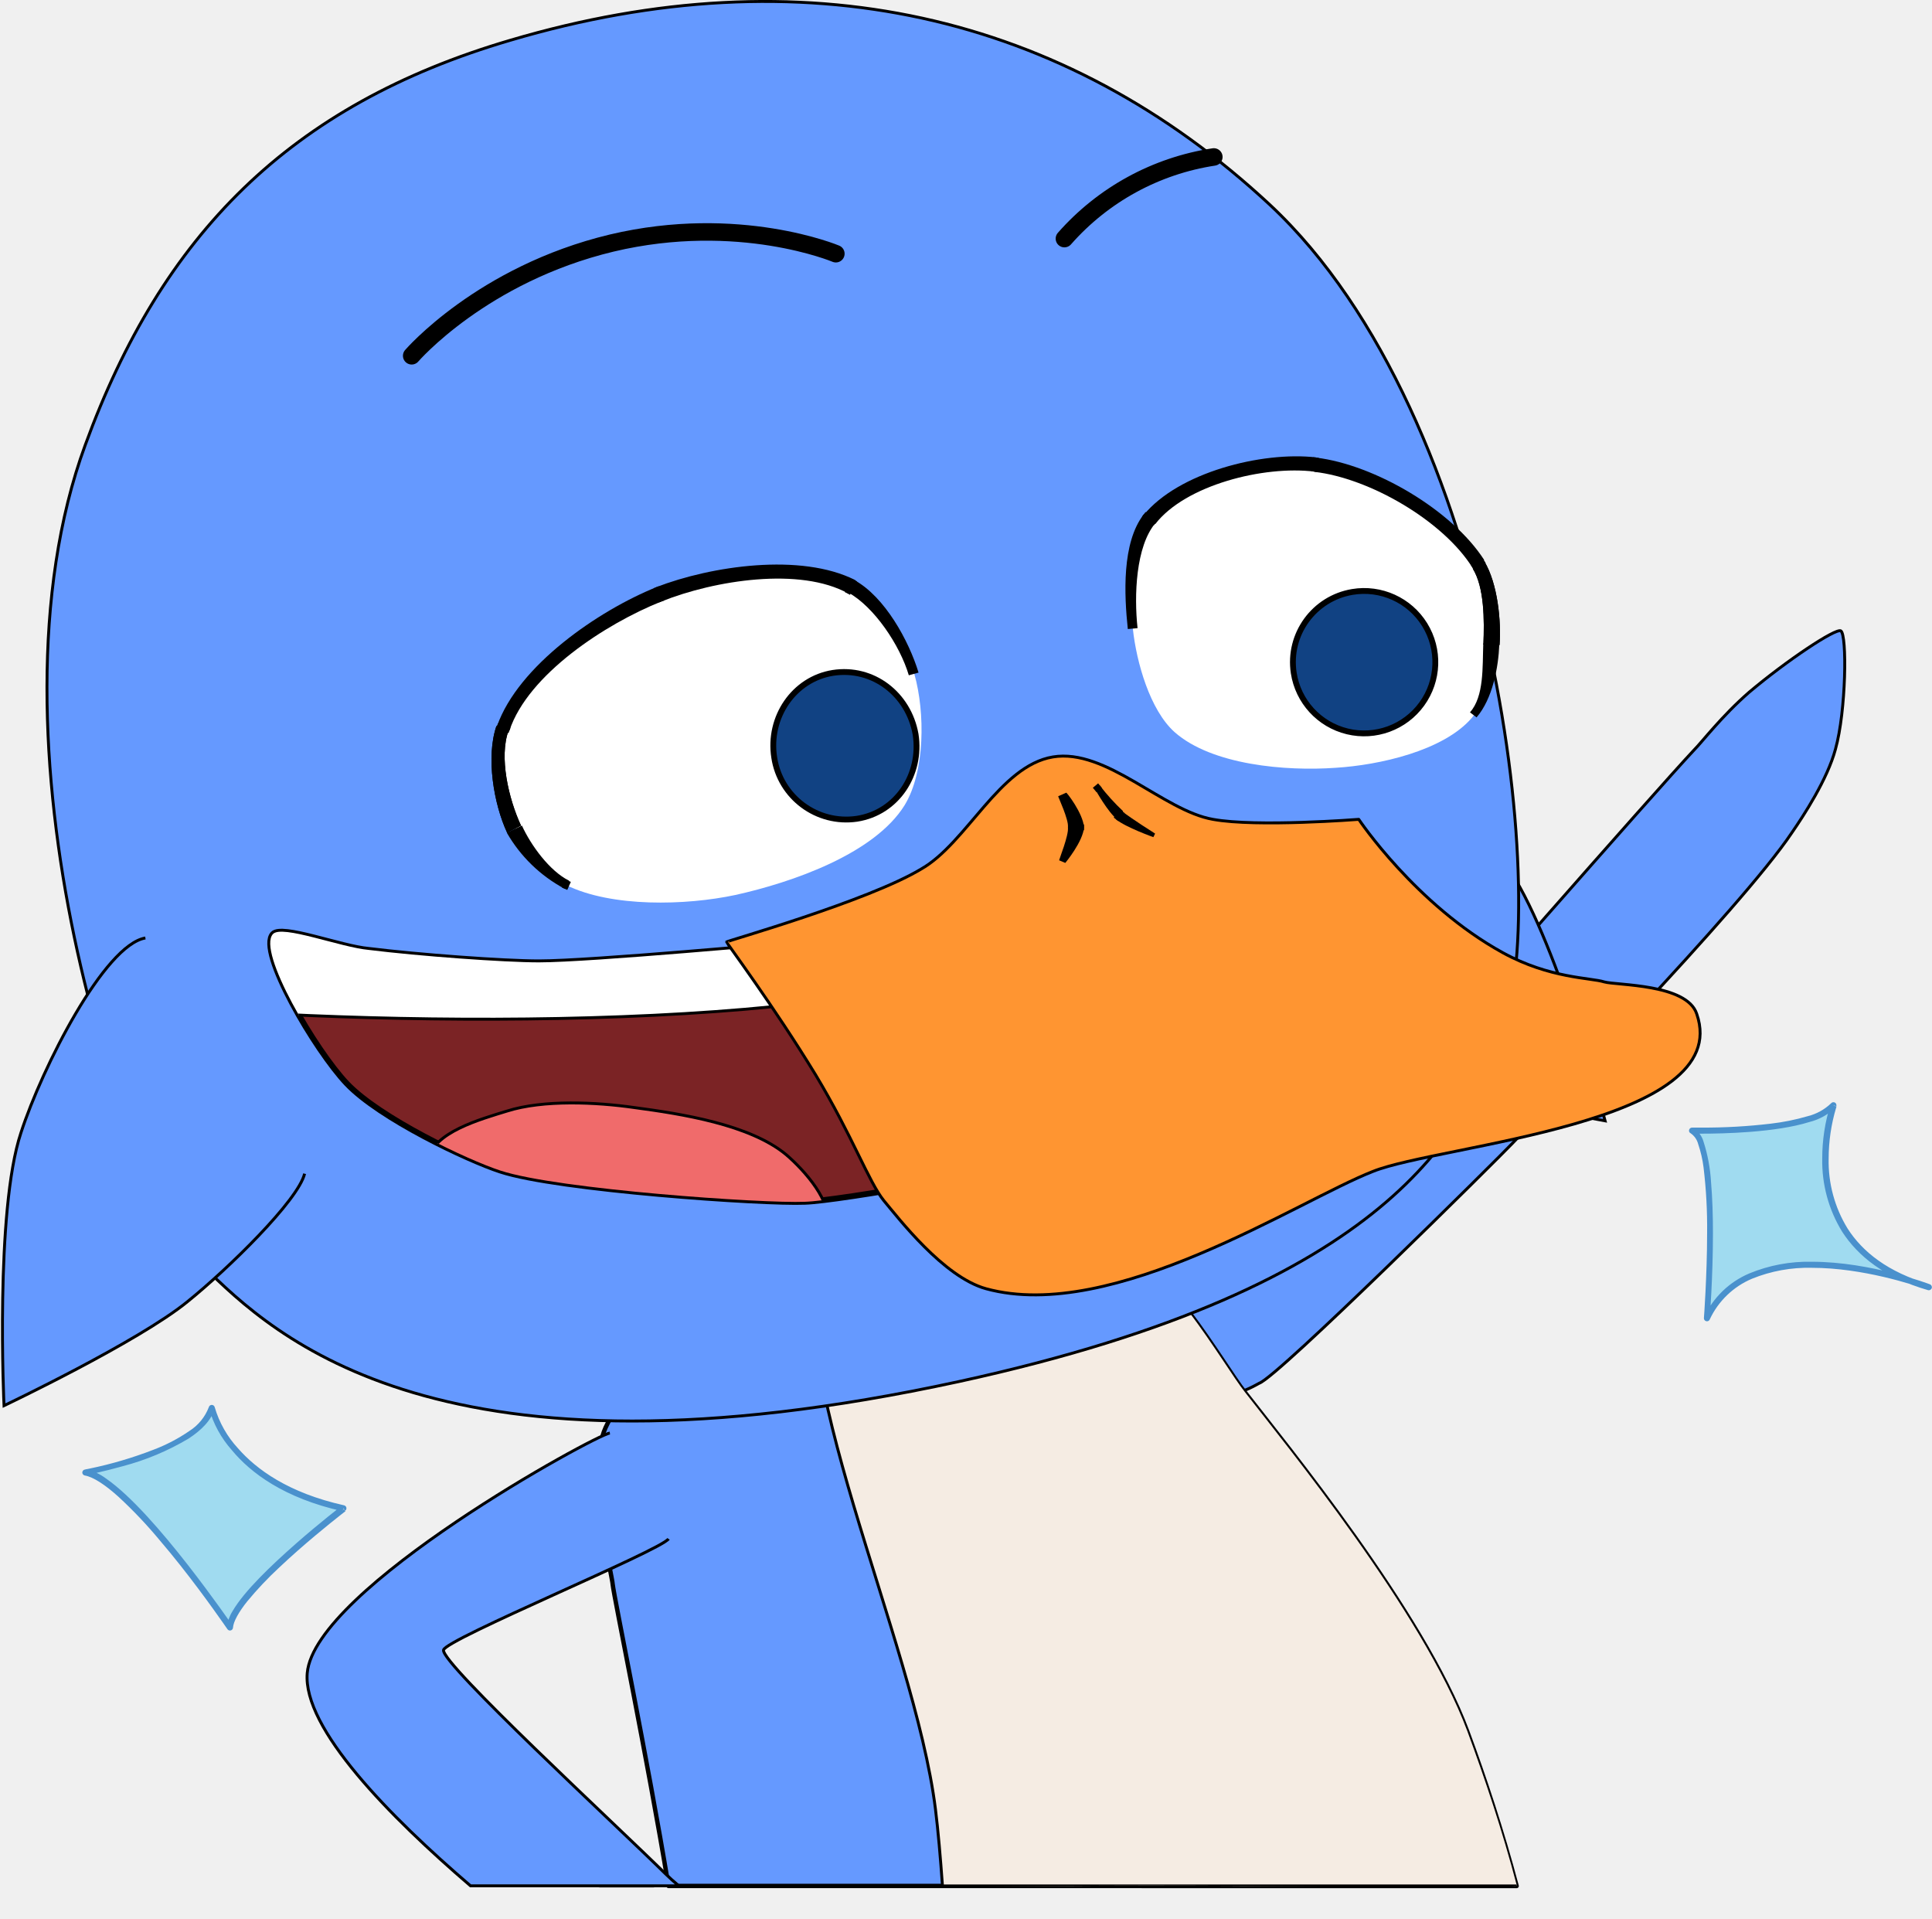
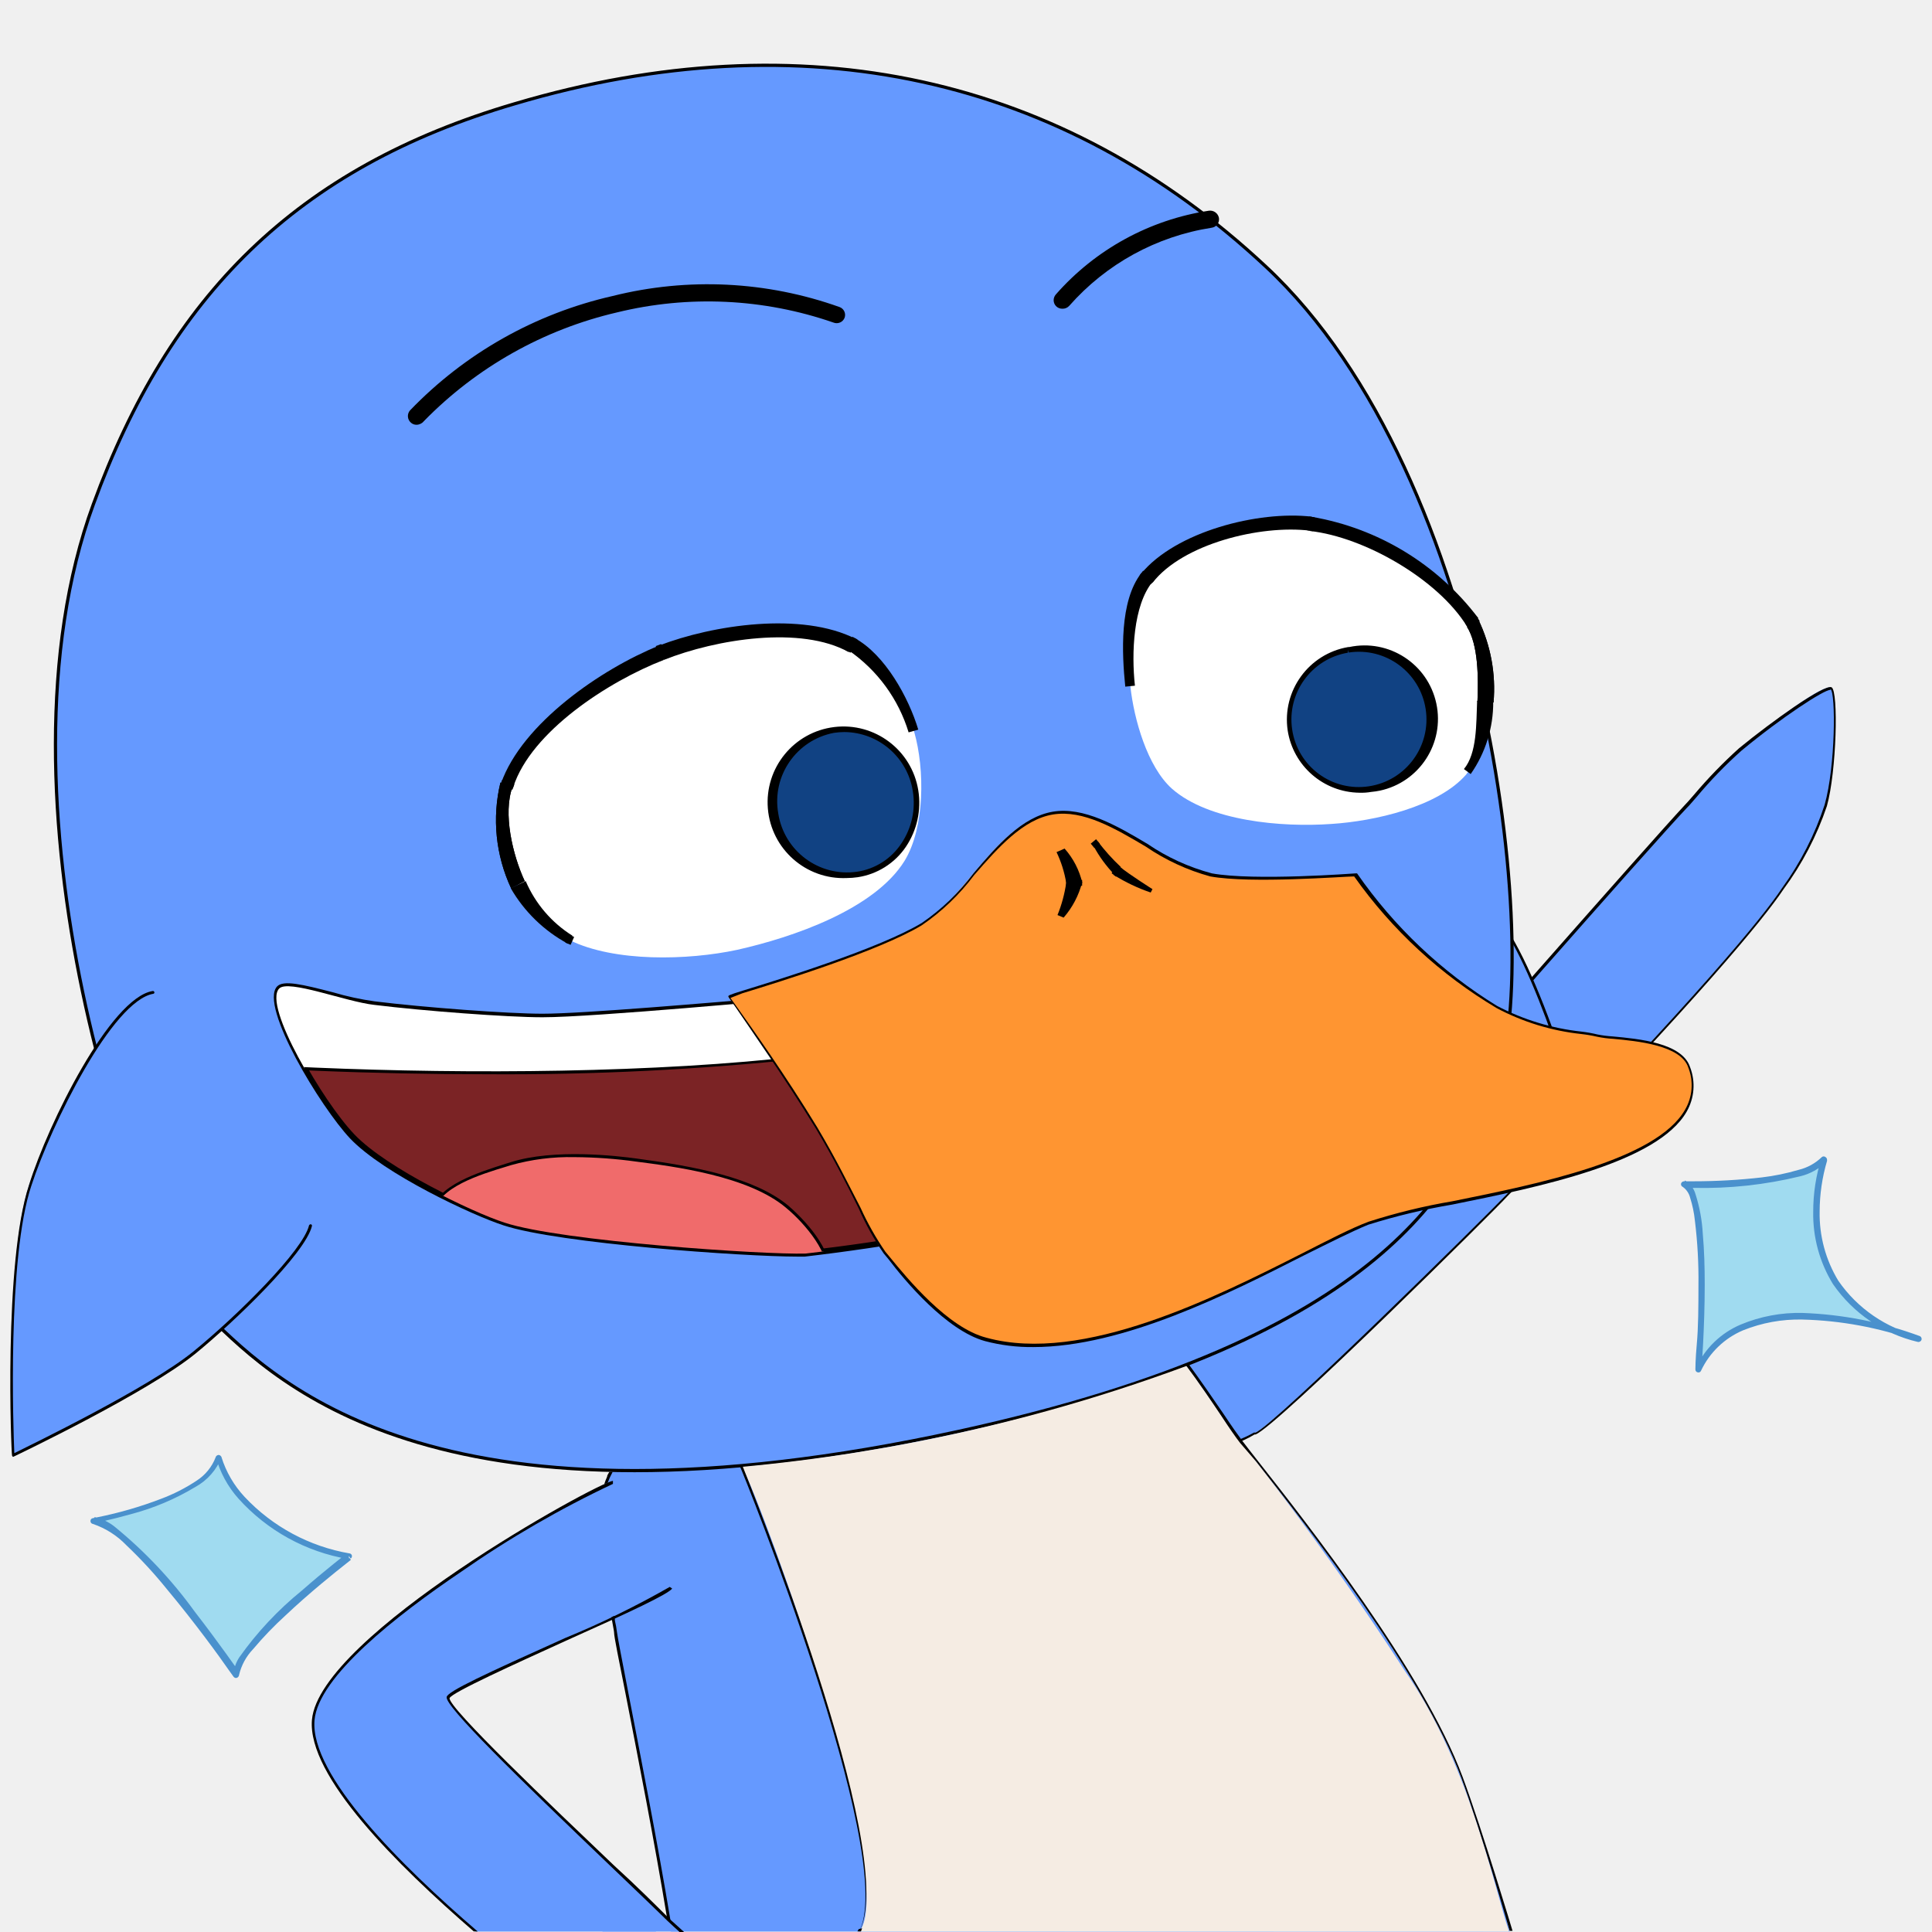
- <svg xmlns="http://www.w3.org/2000/svg" viewBox="0 0 331.27 328.95">
+ <svg xmlns="http://www.w3.org/2000/svg" viewBox="0 0 120 120.03">
  <defs>
-     <style>.cls-1,.cls-13,.cls-16{fill:none;}.cls-2,.cls-3,.cls-4{fill:#6599ff;}.cls-10,.cls-11,.cls-13,.cls-14,.cls-15,.cls-16,.cls-2,.cls-3,.cls-4,.cls-6,.cls-7,.cls-9{stroke:#000;}.cls-2{stroke-miterlimit:10;}.cls-10,.cls-15,.cls-2,.cls-3,.cls-6,.cls-9{stroke-width:0.5px;}.cls-10,.cls-11,.cls-14,.cls-15,.cls-16,.cls-3,.cls-4,.cls-6,.cls-7,.cls-9{stroke-linecap:round;}.cls-10,.cls-11,.cls-13,.cls-14,.cls-15,.cls-16,.cls-3,.cls-4,.cls-6,.cls-7,.cls-9{stroke-linejoin:round;}.cls-4{stroke-width:0.75px;}.cls-5{clip-path:url(#clip-path);}.cls-6{fill:#f5ece3;}.cls-7{fill:#7b2325;}.cls-8{clip-path:url(#clip-path-2);}.cls-9{fill:#f06b6b;}.cls-10,.cls-11,.cls-12{fill:#fff;}.cls-14{fill:#114283;}.cls-15{fill:#ff9531;}.cls-16{stroke-width:3px;}.cls-17{fill:#a0dbf0;}.cls-18{fill:#4a91cd;}</style>
-     <clipPath id="clip-path" transform="translate(0.12)">
-       <path class="cls-1" d="M189.1,211.69c10.22,3.66,20.59,22.42,24.25,27,6.86,8.85,30.49,37.67,38.12,58.1,3,8.11,6,17,8.48,26.44-.24,1-36.91-.22-78.79.13s-66.87,0-66.87,0c-3.66-22.17-9.13-49.48-9.36-51.69,0-1.07-4.58-19.52-1.22-26.84,4.57-10.21,19.82-17.84,30-22.41C149.15,215.35,173.24,206.05,189.1,211.69Z" />
-     </clipPath>
-     <clipPath id="clip-path-2" transform="translate(0.12)">
-       <path class="cls-1" d="M46.68,160.15c-2.75,3,7.32,20,12.66,25.62,5.64,5.95,20.73,13.11,26.38,14.94,9.75,3.21,45.13,5.65,52.15,5.34,5.79-.15,36.59-5.64,42.84-7.62,5.34-1.68,28.52-9.15,34.47-16,5.48-6.26,14.18-30.5,9.75-33.55-1.52-1.07-8.69,2.59-11.43,3.35-7.32,1.83-28.06,6.56-31.11,7-4.57.76-45.74,2.59-46.35,2.59S101.27,165,92.27,165c-6,0-20.58-1.07-29.12-2.13C58.27,162.44,48.2,158.48,46.68,160.15Z" />
+     <style>.ac422526-b79f-46ef-a6a2-52d2b1c4594b{fill:none;}.ad06887e-74d5-4f45-bdbf-6acb080d4bfb,.b208a9a1-ec78-4c5b-9cfe-cc27fd7bc4fd{fill:#6599ff;}.ad06887e-74d5-4f45-bdbf-6acb080d4bfb{stroke:#000;stroke-miterlimit:10;stroke-width:0.2px;}.ad58155d-24f2-4a53-99db-c91ef03392d7{fill:#7b2325;}.ae054f72-e4b9-498a-8c33-a5ef163445e0{clip-path:url(#b204992e-c2a9-4c87-89da-4be83372e894);}.edb4f839-f452-47ab-8572-f45b606eb185{fill:#f06b6b;}.b23fe227-e109-4bbc-bd2a-b974ed3c2ca8{fill:#fff;}.b36b6915-7ba6-435b-975c-10fbd148b32c{fill:#114283;}.b90398c5-f578-44d4-a0b6-3a58a4561a43{fill:#ff9531;}.b28a42c4-c9f3-4982-806c-78d77dc790c5{fill:#a0dbf0;}.b0669308-3c62-43f0-85a8-df0f62e56f1a{fill:#4a91cd;}.ba07ff1c-91e0-4d30-ab15-ebc2f3783a76{fill:#f5ece3;}</style>
+     <clipPath id="b204992e-c2a9-4c87-89da-4be83372e894">
+       <path class="ac422526-b79f-46ef-a6a2-52d2b1c4594b" d="M17.34,61.42c-1,1.07,2.63,7.17,4.55,9.19s7.43,4.7,9.46,5.35c3.5,1.16,16.19,2,18.7,1.92a129.12,129.12,0,0,0,15.37-2.73c1.92-.61,10.23-3.29,12.37-5.74,2-2.25,5.08-10.94,3.49-12-.54-.38-3.11.93-4.1,1.2C74.56,59.27,67.12,61,66,61.13c-1.64.27-16.4.92-16.62.92S36.93,63.2,33.7,63.2c-2.15,0-7.38-.39-10.45-.77C21.5,62.24,17.89,60.82,17.34,61.42Z" />
    </clipPath>
  </defs>
-   <g id="Layer_2" data-name="Layer 2">
-     <g id="Layer_4" data-name="Layer 4">
-       <g id="Pato">
-         <g id="brazo_izq" data-name="brazo izq">
-           <path class="cls-2" d="M215.79,237.16c3.2-1.07,41-38.58,43.45-41.17,2.9-3.05,39.34-40.41,47.88-53.22,2-2.9,6.1-9.15,7.48-14.33,1.83-6.56,2-19.67.91-20.28-.91-.46-9.15,5-15.71,10.52-4.72,4.11-8.08,8.54-9.45,9.91-6.86,7.32-45.74,51.69-46.05,52.15-.46.46-43.61,40.56-44.22,42.69-.15.46-4.27,8.24,1.22,13.42C207.25,242.49,215.18,237.46,215.79,237.16Z" transform="translate(0.12)" />
+   <g id="b6c3ccfc-e602-412e-8691-4bf0f24ef766" data-name="Capa 2">
+     <g id="b9501ac5-bca7-45ab-b185-38ce5c414c93" data-name="Capa 1">
+       <rect class="ac422526-b79f-46ef-a6a2-52d2b1c4594b" width="120" height="120" />
+       <g id="ba5d9f94-5e30-4bf8-9045-d9db81af9c3a" data-name="bb728e09-c765-47dc-a651-087f8f7700a9">
+         <path class="b208a9a1-ec78-4c5b-9cfe-cc27fd7bc4fd" d="M78,89c1.15-.38,14.71-13.84,15.59-14.77,1-1.09,14.11-14.49,17.17-19.09A19.55,19.55,0,0,0,113.45,50c.65-2.35.72-7,.32-7.27s-3.28,1.79-5.63,3.77a40.61,40.61,0,0,0-3.39,3.55c-2.46,2.63-16.41,18.55-16.52,18.71S72.59,83.35,72.37,84.11c-.05.17-1.53,3,.44,4.82C74.94,91,77.79,89.15,78,89Z" />
+         <path d="M75.19,90a3.4,3.4,0,0,1-2.44-1c-1.21-1.13-1.38-2.85-.5-4.83V84.1c.14-.46,5.25-5.41,15.2-14.71l.69-.64c.19-.29,14.31-16.35,16.51-18.71.14-.14.34-.37.59-.66a29.6,29.6,0,0,1,2.81-2.9c2-1.64,5.3-4,5.74-3.78s.31,5.24-.29,7.38a18.94,18.94,0,0,1-2.69,5.16c-1.27,1.9-5.17,6.65-16.58,18.48l-.6.62C93.06,75,79.27,88.68,78,89.12h-.06A6.11,6.11,0,0,1,75.19,90Zm38.52-47.14c-.4,0-3,1.69-5.51,3.77a27.11,27.11,0,0,0-2.79,2.88c-.26.29-.45.53-.6.67C102.5,52.62,88.56,68.51,88.3,68.85c0,0-.23.23-.7.66C74.6,81.67,72.53,83.9,72.46,84.14v.1c-.85,1.9-.69,3.55.45,4.62,1.7,1.61,3.87.78,5,.14H78c1.08-.36,14.43-13.56,15.55-14.74l.6-.63c11.4-11.82,15.3-16.55,16.56-18.45A18.81,18.81,0,0,0,113.36,50c.68-2.42.69-6.94.37-7.18Z" />
+       </g>
+       <g id="f4639815-2712-4fc3-8eea-934d7288b445" data-name="ba0d49cc-1cad-4e4a-8ce4-e2ef93ee1cec">
+         <path class="b208a9a1-ec78-4c5b-9cfe-cc27fd7bc4fd" d="M37.43,120c.27-2,.54-3.46.54-3.46s1.1,1.43,2.79,3.46Z" />
+         <path d="M37.54,119.87h3c-1.29-1.55-2.23-2.74-2.55-3.16C37.94,117.16,37.74,118.33,37.54,119.87Z" />
+       </g>
+       <g id="b3017806-d8a8-43e4-8213-0f452b0a88c2" data-name="fd8f395b-4c83-430d-a75b-3ded25e1c190">
+         <g id="ae86704b-1ff4-4d40-a986-e680f2f7bc66" data-name="a684c37b-b6e4-4422-a90a-17c4e9f4f579">
+           <path class="b208a9a1-ec78-4c5b-9cfe-cc27fd7bc4fd" d="M41.68,120c-1.31-7.92-3.36-17.81-3.44-18.6,0-.38-1.64-7-.44-9.63,1.64-3.66,7.11-6.4,10.76-8,5.53-2.51,14.17-5.85,19.86-3.83,3.66,1.32,7.38,8,8.69,9.69,2.47,3.17,10.94,13.51,13.68,20.84a93.19,93.19,0,0,1,3,9.53Z" />
        </g>
-         <g id="cola">
-           <path class="cls-3" d="M102.69,323.35c.73-5.7,1.48-9.64,1.48-9.64s3.07,4,7.79,9.64Z" transform="translate(0.12)" />
+       </g>
+       <g id="bf95f068-2467-439c-8216-7d6ee7fcaa53" data-name="a0394163-d2d8-4510-bc93-f2da43971188">
+         <path class="b208a9a1-ec78-4c5b-9cfe-cc27fd7bc4fd" d="M76.42,55.89c-.88,3.23.49,10.12,1.37,11.16.71.88,6.12,2.41,8.8,3.17a114.07,114.07,0,0,0,12.34,2s-2.77-10.92-5.72-15c-2.51-3.44-8.81-9.4-10.94-9.07C80.85,48.34,77.24,53.05,76.42,55.89Z" />
+         <path d="M99.05,72.33h-.13a114.65,114.65,0,0,1-12.35-2h-.09c-2.81-.8-8-2.28-8.76-3.17-.93-1.1-2.26-8-1.39-11.24h0c.82-2.85,4.42-7.6,5.93-7.83h.19c2.39,0,8.53,6,10.83,9.13,2.93,4,5.72,14.88,5.72,15ZM76.5,55.92C75.66,59,77,66,77.85,67c.7.85,6.09,2.38,8.68,3.12h.09a111.38,111.38,0,0,0,12.19,2c-.32-1.23-2.93-11.06-5.67-14.86-2.58-3.54-8.49-9.06-10.68-9.06h-.18C81,48.42,77.35,53,76.5,55.92Z" />
+       </g>
+       <path class="ad06887e-74d5-4f45-bdbf-6acb080d4bfb" d="M5.8,31.33C-.87,49.49,8.27,77.06,13,81.81c4.44,4.38,14.61,14.07,46.55,7.12,26.8-5.85,31-15.53,33.31-21.28,3.12-7.65-.17-38-14.22-51.09C66,4.75,49.89,1.14,32,6.44,18.38,10.43,10.51,18.42,5.8,31.33Z" />
+       <path class="b208a9a1-ec78-4c5b-9cfe-cc27fd7bc4fd" d="M19.29,76.15c-.4,1.64-4.7,5.86-7.21,7.88C9.06,86.49.8,90.42.8,90.42s-.56-12,1-16.78c1.32-4,5.14-11.56,7.66-12" />
+       <path d="M.8,90.51h0l-.05-.07c-.05-.07-.54-12,1.05-16.81C3,69.75,6.87,62,9.48,61.57a.09.09,0,0,1,.11.07h0a.08.08,0,0,1-.06.1h0c-2.54.43-6.34,8.1-7.58,11.92C.44,78.13.83,88.94.89,90.28c1-.5,8.36-4.06,11.13-6.32s6.81-6.28,7.18-7.83a.12.12,0,0,1,.11-.07.09.09,0,0,1,.07.11h0c-.42,1.73-4.87,6-7.24,7.93C9.14,86.54.93,90.46.84,90.5Z" />
+       <g id="e3f91053-b4a5-4285-955a-8aedf80b44c8" data-name="b40cbba7-546b-4319-8c46-30a612c65503">
+         <g id="ee7c772c-8151-417e-b956-d06a465cf65c" data-name="bbdc0ad4-fbbc-4617-b928-ceab836dd800">
+           <path class="ad58155d-24f2-4a53-99db-c91ef03392d7" d="M17.34,61.42c-1,1.07,2.63,7.17,4.55,9.19s7.43,4.7,9.46,5.35c3.5,1.16,16.19,2,18.7,1.92a129.12,129.12,0,0,0,15.37-2.73c1.92-.61,10.23-3.29,12.37-5.74,2-2.25,5.08-10.94,3.49-12-.54-.38-3.11.93-4.1,1.2C74.56,59.27,67.12,61,66,61.13c-1.64.27-16.4.92-16.62.92S36.93,63.2,33.7,63.2c-2.15,0-7.38-.39-10.45-.77C21.5,62.24,17.89,60.82,17.34,61.42Z" />
+           <path d="M49.55,78.07c-3.32,0-14.84-.81-18.26-1.94-1.9-.61-7.44-3.19-9.54-5.4-1.82-1.93-5.65-8.22-4.54-9.44.39-.42,1.58-.13,3.48.36a17.72,17.72,0,0,0,2.58.56c3.05.38,8.31.77,10.43.77,2.55,0,10.71-.71,14.19-1l1.51-.13c.11,0,14.93-.64,16.59-.92,1.11-.16,8.55-1.86,11.15-2.51.29-.08.76-.27,1.25-.47,1.54-.62,2.57-1,3-.7a1.33,1.33,0,0,1,.48,1c.32,2.56-2.21,9.3-4,11.29-2,2.33-9.38,4.82-12.45,5.79A131.86,131.86,0,0,1,50,78.07ZM17.85,61.44a.5.5,0,0,0-.37.1h0c-.84.91,2.5,6.8,4.54,8.94s7.5,4.71,9.38,5.31c3.5,1.16,16.32,2,18.65,1.91A132.35,132.35,0,0,0,65.37,75c2.37-.75,10.26-3.36,12.28-5.69,1.7-1.94,4.18-8.52,3.86-11a1,1,0,0,0-.33-.76c-.3-.2-1.77.39-2.65.74-.51.21-1,.4-1.3.49-2.61.65-10.07,2.35-11.18,2.51-1.65.28-16.54.93-16.65.93l-1.48.13c-3.49.3-11.65,1-14.22,1-2.17,0-7.36-.37-10.47-.76A18.18,18.18,0,0,1,20.6,62,15.25,15.25,0,0,0,17.85,61.44Z" />
        </g>
-         <g id="cuerpo">
-           <g id="cuerpo-2" data-name="cuerpo">
-             <path class="cls-4" d="M114.5,323.35c-3.66-22.09-9.34-49.53-9.57-51.73,0-1.07-4.58-19.52-1.22-26.84,4.57-10.21,19.82-17.84,30-22.41,15.4-7,39.49-16.32,55.35-10.68,10.22,3.66,20.59,22.42,24.25,27,6.86,8.85,30.49,37.67,38.12,58.1,3,8.09,6,17.13,8.5,26.57Z" transform="translate(0.12)" />
-           </g>
-           <g id="detalle">
-             <g class="cls-5">
-               <path class="cls-6" d="M280.61,323.35H161.48c-.35-4.9-.74-9.43-1.2-13.15-3.66-29.43-27.29-77-19.37-97.44,3.36-8.39,19.22-23.48,31.26-27.45,11.59-3.81,32.79-.45,40.57,4,20.58,11.89,41.62,63.13,54.74,92.56,5.25,11.86,11.51,30.51,16.46,46.86h-3.33Z" transform="translate(0.12)" />
-             </g>
+         <g id="f843d61b-6f23-46f0-a8cd-42fe426b2012" data-name="e3387bfd-a3dc-4eb8-a96f-cd2bd47a8a01">
+           <g class="ae054f72-e4b9-498a-8c33-a5ef163445e0">
+             <path class="edb4f839-f452-47ab-8572-f45b606eb185" d="M31.29,79.74a24.32,24.32,0,0,0,13.84,2.62c2.08-.32,5.74-1,6.29-3,.38-1.44-1.37-3.4-2.51-4.38-2.24-1.86-6.46-2.51-9.35-2.9a19.8,19.8,0,0,0-7.82.22c-1.59.49-4.6,1.32-4.82,3C26.7,77.17,29.65,78.87,31.29,79.74Z" />
+             <path d="M42.69,82.63a25.31,25.31,0,0,1-11.44-2.81c-2-1.07-4.64-2.7-4.42-4.52.22-1.66,3-2.49,4.59-3l.29-.09c2.71-.87,6.7-.39,7.86-.23,3.64.49,7.3,1.18,9.4,2.92,1.4,1.21,2.9,3.1,2.54,4.47-.59,2.17-4.64,2.8-6.37,3.07A15.46,15.46,0,0,1,42.69,82.63Zm-7-10.74a13.51,13.51,0,0,0-3.95.5l-.29.09c-1.59.48-4.26,1.3-4.46,2.84-.21,1.71,2.37,3.3,4.32,4.34h0a24.42,24.42,0,0,0,13.77,2.62c1.7-.27,5.66-.89,6.22-3C51.7,78,50,76,48.85,75.05c-2.34-2-7-2.58-9.3-2.88a29.05,29.05,0,0,0-3.84-.28Z" />
          </g>
        </g>
-         <g id="cabeza">
-           <g id="pelo_extIzq" data-name="pelo extIzq">
-             <path class="cls-2" d="M211.36,144.75c-2.44,9,1.38,28.21,3.82,31.11,2,2.44,17.07,6.71,24.55,8.84,10.36,2.9,35.37,7.47,35.37,7.47s-8.69-32.32-16.92-43.76c-7-9.61-24.55-26.23-30.5-25.31C223.71,123.71,213.65,136.82,211.36,144.75Z" transform="translate(0.12)" />
-           </g>
-           <g id="cabeza-2" data-name="cabeza">
-             <path class="cls-3" d="M14.5,76.29C-4.1,126.91,21.37,203.76,34.63,217,47,229.23,75.35,256.22,164.4,236.85c74.72-16.31,86.3-43.3,92.86-59.31,8.69-21.35-.46-105.83-39.64-142.43C182.24,2.18,137.41-7.89,87.39,6.9,49.58,18,27.62,40.3,14.5,76.29Z" transform="translate(0.12)" />
-           </g>
-           <g id="pelo_extDer" data-name="pelo extDer">
-             <path class="cls-2" d="M52.11,201.23C51,205.81,39,217.55,32,223.19,23.59,230.05.57,241,.57,241S-1,207.64,3.47,194.22C7.13,182.93,17.8,162,24.81,160.82" transform="translate(0.12)" />
-           </g>
-           <g id="boca">
-             <g id="boca-2" data-name="boca">
-               <path class="cls-7" d="M46.68,160.15c-2.75,3,7.32,20,12.66,25.62,5.64,5.95,20.73,13.11,26.38,14.94,9.75,3.21,45.13,5.65,52.15,5.34,5.79-.15,36.59-5.64,42.84-7.62,5.34-1.68,28.52-9.15,34.47-16,5.48-6.26,14.18-30.5,9.75-33.55-1.52-1.07-8.69,2.59-11.43,3.35-7.32,1.83-28.06,6.56-31.11,7-4.57.76-45.74,2.59-46.35,2.59S101.27,165,92.27,165c-6,0-20.58-1.07-29.12-2.13C58.27,162.44,48.2,158.48,46.68,160.15Z" transform="translate(0.12)" />
-             </g>
-             <g id="lengua">
-               <g class="cls-8">
-                 <path class="cls-9" d="M85.56,211.24c10.22,5.79,27,9.14,38.58,7.31,5.8-.91,16-2.74,17.54-8.38,1.06-4-3.81-9.46-7-12.2-6.25-5.19-18-7-26.07-8.08-6.41-.92-15.56-1.38-21.81.61-4.42,1.37-12.81,3.66-13.42,8.38C72.75,204.07,81,208.8,85.56,211.24Z" transform="translate(0.12)" />
-               </g>
-             </g>
-             <g id="dientes">
-               <g class="cls-8">
-                 <path class="cls-10" d="M4.44,115.78c19.21-32.63,77.92-46,115.43-51.39,37.21-5.34,95-7.17,124.13,16.62,14,11.59,23.94,55.66,23.94,55.66-.16,0-79.75,29.43-130.53,35.38-50.48,5.94-130.23.91-134-4C1.85,166.25-3.64,129.35,4.44,115.78Z" transform="translate(0.12)" />
-               </g>
-               <g class="cls-8">
-                 <path class="cls-11" d="M280.9,265.22c-19.22,32.47-77.77,46-115.28,51.38-37.21,5.34-96.68,8.85-124.28-16.62C17.4,278,16,195.22,16,195.07s81.12,22.87,130.68,20c51.23-3.05,126.71-40.11,131.59-36.14C281.35,181.5,294,242.8,280.9,265.22Z" transform="translate(0.12)" />
-               </g>
-             </g>
-           </g>
-           <g id="ojos">
-             <g id="ojos-2" data-name="ojos">
-               <path class="cls-12" d="M97,151.77c7.78,3.81,20.43,3.5,29,1.67,9.61-2.13,23.79-7,29-15.4,3.51-5.79,3.51-15.86,1.68-22.41-1.52-5.19-5.79-12.35-10.67-14.95-8.85-4.72-23.79-2.44-33.09,1.22-9.76,3.82-23.18,13-26.69,22.88-1.67,5-.3,12.65,2,17.38C89.83,145.67,93.49,149.94,97,151.77Z" transform="translate(0.12)" />
-               <path d="M89.22,141.55c-2.13-4.58-3.81-11.74-2.13-16.32L85,124.47c-1.83,5.34-.45,13.42,1.83,18.3Z" transform="translate(0.12)" />
-               <path d="M87.24,125.23c3.2-9.6,16.47-18.29,26.07-22.11l-.91-2.44c-9.91,4-23.64,13.42-27.29,23.79Z" transform="translate(0.12)" />
-               <path class="cls-13" d="M87.24,125.23l-2.13-.76" transform="translate(0.12)" />
-               <path d="M113.31,103.12c9.15-3.66,23.79-5.94,32-1.37l1.22-2.29c-9.3-4.72-24.71-2.44-34.16,1.22Z" transform="translate(0.12)" />
-               <path class="cls-13" d="M113.31,103.12l-.91-2.44" transform="translate(0.12)" />
-               <path d="M145.34,101.6c4.42,2.44,8.84,9,10.37,14.18l1.67-.46c-1.67-5.49-5.79-13-11-15.86Z" transform="translate(0.12)" />
-               <path class="cls-13" d="M145.18,101.75l1.22-2.29" transform="translate(0.12)" />
-               <path d="M97.46,151c-3.36-1.67-6.56-6.1-8.09-9.45l-2.59,1.22a25,25,0,0,0,9.91,9.61Z" transform="translate(0.12)" />
-               <path class="cls-13" d="M97.3,151l-.61,1.38" transform="translate(0.12)" />
-               <path class="cls-12" d="M252.23,123.1c-4.88,5.64-15.86,8.08-23.33,8.54-8.54.61-21.2-.46-27.6-6.1-4.27-3.81-6.56-12.05-7.17-17.69s-.61-14.49,2.9-18.91c5.49-7,19.37-10.52,28.36-9.45,9.76,1.07,22.72,8.84,27.91,17.23,2.28,3.51,2.44,9.61,2.28,13.72S254.82,120.05,252.23,123.1Z" transform="translate(0.12)" />
-               <path d="M257,110.59c.3-4.11-.31-10.52-2.6-14.33l-2,1.22c2,3.2,2,8.85,1.83,13Z" transform="translate(0.12)" />
-               <path d="M254.36,96c-5.49-8.54-18.75-16.32-28.82-17.54l-.3,2.44c9.45,1.07,22.11,8.39,27.14,16.47Z" transform="translate(0.12)" />
-               <path class="cls-13" d="M254.36,96.11l-2,1.22" transform="translate(0.12)" />
-               <path d="M225.54,78.42c-9.3-1.07-23.63,2.59-29.58,9.91l2,1.53c5.19-6.71,18.61-10.07,27.3-9Z" transform="translate(0.12)" />
-               <path class="cls-13" d="M225.54,78.46l-.3,2.4" transform="translate(0.12)" />
-               <path d="M196,88.18c-3.81,4.88-3.35,13.88-2.74,19.67l1.67-.15c-.61-5.64-.3-14,3.05-18Z" transform="translate(0.12)" />
-               <path class="cls-13" d="M196,88.18l2,1.52" transform="translate(0.12)" />
-               <path d="M253.06,123c2.75-3.2,3.74-8.55,3.9-12.52l-2.75-.15c-.15,4,.16,9.06-2.28,11.8Z" transform="translate(0.12)" />
-               <path d="M89.22,141.55c-2.13-4.58-3.81-11.74-2.13-16.32L85,124.47c-1.83,5.34-.45,13.42,1.83,18.3Z" transform="translate(0.12)" />
-               <path d="M257,110.59c.3-4.11-.31-10.52-2.6-14.33l-2,1.22c2,3.2,2,8.85,1.83,13Z" transform="translate(0.12)" />
-             </g>
-             <g id="pupilas">
-               <path class="cls-14" d="M132.63,129.86a12.51,12.51,0,0,0,14.18,10.52c6.86-1.07,11.13-7.63,10.06-14.49-1.22-6.86-7.31-11.59-14.18-10.52C136,116.44,131.56,123,132.63,129.86Z" transform="translate(0.12)" />
-               <path class="cls-14" d="M221.71,115.37a12.21,12.21,0,1,0,10.06-13.88A12.21,12.21,0,0,0,221.71,115.37Z" transform="translate(0.12)" />
-             </g>
-           </g>
-           <g id="El_pico" data-name="El pico">
-             <path class="cls-15" d="M207.86,140.48c7.47,1.37,25,0,25,0s9.76,14.64,24.71,22.87c8.08,4.43,15.09,4.27,17.38,5,2.13.61,14.18.3,15.86,5.49,6.55,18.9-44.07,22.41-55.51,27-12.81,5-44.52,26.07-66.33,20.12-7.32-2-15.09-12.19-17.53-15.09-2.6-3.2-5.34-11-11.75-21.65-7.16-11.75-15.24-22.57-15.24-22.72s24.24-7,33.39-12.51c7.78-4.42,13.42-17.69,22.57-19.21S199.32,139,207.86,140.48Z" transform="translate(0.12)" />
-             <path d="M181.32,136.52c0,.15,1.83,4,1.68,5.33h2.75c-.16-2.44-3.05-6.1-3.05-5.94Z" transform="translate(0.12)" />
-             <path d="M183,141.85c.15,1.38-1.52,5.49-1.52,5.65l1.06.45s3.05-3.66,3.21-6.1Z" transform="translate(0.12)" />
-             <path class="cls-13" d="M183,141.85h2.75" transform="translate(0.12)" />
-             <path d="M187.73,135.45s2.13,3.81,3.66,5l1.06-1.37a36.59,36.59,0,0,1-4-4.42Z" transform="translate(0.12)" />
-             <path class="cls-13" d="M187.58,135.45l.91-.76" transform="translate(0.12)" />
-             <path d="M191.24,140.48c1.67,1.37,6.4,3.05,6.4,3.05l.3-.61s-4.11-2.59-5.64-3.81Z" transform="translate(0.12)" />
-             <path class="cls-13" d="M191.24,140.48l1.06-1.37" transform="translate(0.12)" />
-           </g>
-           <g id="cejas">
-             <path class="cls-16" d="M143.2,43.5s-16.62-7-38.42-1.83C82.51,47,70.47,61,70.47,61" transform="translate(0.12)" />
-             <path class="cls-16" d="M182.39,40.91a42.63,42.63,0,0,1,25.62-14" transform="translate(0.12)" />
+         <g id="b87355ce-b36e-413e-8725-b1da4fedd07b" data-name="a652cd25-cf8e-4604-a4d9-bcaeece1e7fd">
+           <g class="ae054f72-e4b9-498a-8c33-a5ef163445e0">
+             <path class="b23fe227-e109-4bbc-bd2a-b974ed3c2ca8" d="M2.19,45.5C9.08,33.8,30.14,29,43.6,27.07s34.07-2.58,44.52,6c5,4.16,8.59,20,8.59,20S68.1,63.55,49.89,65.68,3.18,66,1.82,64.25C1.26,63.6-.71,50.37,2.19,45.5Z" />
+             <path d="M30.31,66.74c-3.5,0-7.11-.07-10.74-.22C9.76,66.1,2.43,65.19,1.75,64.3c-.54-.62-2.54-14,.37-18.85h0c3.06-5.19,9.21-9.54,18.28-12.92A114.17,114.17,0,0,1,43.59,27,109.8,109.8,0,0,1,67,26c9.4.76,16.54,3.09,21.23,6.92,5,4.13,8.58,19.86,8.62,20a.11.11,0,0,1,0,.08h0l-.34.12c-7,2.56-30.78,10.8-46.61,12.65A175.66,175.66,0,0,1,30.31,66.74ZM60,26a118.35,118.35,0,0,0-16.39,1.21A112.9,112.9,0,0,0,20.46,32.7c-9,3.36-15.15,7.68-18.19,12.85h0c-2.88,4.83-.92,18-.38,18.64,1.3,1.69,29.85,3.54,48,1.41C65.69,63.74,89.43,55.51,96.33,53l.28-.1c-.29-1.18-3.78-15.9-8.54-19.8S76.3,27,66.94,26.22C64.6,26,62.26,26,60,26Z" />
          </g>
        </g>
-         <g id="brazo_der" data-name="brazo der">
-           <path class="cls-2" d="M114.51,263.84c-1.37,2-38.27,17.23-38.58,19.06-.45,2.29,29.59,30,38.12,38.43.58.57,1.34,1.26,2.21,2H80.56c-13.77-11.8-28.8-27-28-36.48C53.82,272.38,102,246,104.45,245.7" transform="translate(0.12)" />
+       </g>
+       <g id="b54902ee-4e76-44cd-ba2b-7e7aa24e9a85" data-name="aa7e2a74-2552-4062-bf5f-89ff7ebff397">
+         <g id="ae82835f-e162-4494-b44a-61d62d9de73e" data-name="af65a38b-17cf-4860-9ae5-a5486d0dc3b0">
+           <path class="b23fe227-e109-4bbc-bd2a-b974ed3c2ca8" d="M35.39,58.41c2.79,1.37,7.33,1.26,10.41.6,3.44-.77,8.53-2.51,10.4-5.53,1.26-2.07,1.26-5.68.6-8-.54-1.9-2.08-4.48-3.8-5.4-3.17-1.69-8.53-.87-11.87.44-3.5,1.37-8.31,4.66-9.57,8.21A9.43,9.43,0,0,0,32.25,55,8.07,8.07,0,0,0,35.39,58.41Z" />
+           <path d="M32.6,54.74c-.76-1.64-1.36-4.21-.76-5.85l-.75-.27a10,10,0,0,0,.66,6.56Z" />
+           <path d="M31.89,48.89C33,45.45,37.8,42.33,41.24,41l-.32-.88c-3.56,1.44-8.48,4.82-9.79,8.54Z" />
+           <rect x="31.33" y="48.35" width="0.36" height="0.81" transform="translate(-24.99 62.07) rotate(-70.38)" />
+           <path d="M41.24,41c3.29-1.31,8.54-2.13,11.48-.49l.44-.82c-3.34-1.7-8.86-.88-12.25.43Z" />
+           <rect x="40.89" y="40.05" width="0.36" height="0.93" transform="translate(-11.56 16.89) rotate(-20.44)" />
+           <path d="M52.73,40.41a9.57,9.57,0,0,1,3.72,5.09l.6-.17c-.6-2-2.07-4.66-3.94-5.68Z" />
+           <polygon points="52.84 40.55 52.52 40.38 52.96 39.56 53.27 39.73 52.84 40.55" />
+           <path d="M35.56,58.13a7.48,7.48,0,0,1-2.9-3.39l-.93.44a9.06,9.06,0,0,0,3.55,3.45Z" />
+           <polygon points="35.45 58.7 35.12 58.56 35.34 58.06 35.67 58.21 35.45 58.7" />
+           <path class="b23fe227-e109-4bbc-bd2a-b974ed3c2ca8" d="M91.08,48.13c-1.75,2-5.69,2.89-8.37,3.06-3.07.22-7.61-.17-9.9-2.19-1.53-1.37-2.36-4.32-2.58-6.34s-.21-5.2,1-6.79c2-2.51,6.94-3.77,10.17-3.39,3.5.39,8.15,3.17,10,6.18.82,1.26.87,3.45.82,4.92S92,47,91.08,48.13Z" />
+           <path d="M92.79,43.64a9.9,9.9,0,0,0-.94-5.14l-.71.44c.71,1.14.71,3.17.65,4.66Z" />
+           <path d="M91.84,38.4A16.45,16.45,0,0,0,81.5,32.11l-.11.88c3.39.38,7.94,3,9.74,5.91Z" />
+           <rect x="91.06" y="38.48" width="0.84" height="0.36" transform="translate(-6.77 53.17) rotate(-31.31)" />
+           <path d="M81.5,32.1c-3.33-.39-8.47.93-10.61,3.55l.72.55c1.86-2.4,6.67-3.61,9.79-3.23Z" />
+           <polygon points="81.57 33 81.22 32.95 81.32 32.09 81.68 32.14 81.57 33" />
+           <path d="M70.91,35.6c-1.37,1.75-1.21,5-1,7.06l.6-.06c-.22-2-.11-5,1.1-6.46Z" />
+           <rect x="71.08" y="35.42" width="0.36" height="0.9" transform="translate(-0.43 70.86) rotate(-52.73)" />
+           <path d="M91.37,48.09a7.75,7.75,0,0,0,1.4-4.49l-1-.06c-.06,1.44,0,3.25-.82,4.24Z" />
+           <path d="M32.6,54.74c-.76-1.64-1.36-4.21-.76-5.85l-.75-.27a10,10,0,0,0,.66,6.56Z" />
+           <path d="M92.79,43.64a9.9,9.9,0,0,0-.94-5.14l-.71.44c.71,1.14.71,3.17.65,4.66Z" />
        </g>
-         <path class="cls-17" d="M314.29,189.55s-8.43,24,16.35,31.16c0,0-30.15-11.49-38.07,5.37,0,0,2.3-29.89-2.55-32.19C290,193.89,310.2,194.4,314.29,189.55Z" transform="translate(0.12)" />
-         <path class="cls-18" d="M314.29,189.55l.49.17-.06.17a30.62,30.62,0,0,0-1.29,8.75,22,22,0,0,0,3.25,12c2.52,3.93,6.83,7.47,14.1,9.57l-.14.5-.19.49L330,221c-2-.72-10.77-3.63-19.42-3.63a25.64,25.64,0,0,0-10.29,1.87,14,14,0,0,0-7.26,7,.5.5,0,0,1-.6.28.52.52,0,0,1-.39-.54s.14-1.76.27-4.47.28-6.34.28-10.1a86.25,86.25,0,0,0-.61-11.25,20.43,20.43,0,0,0-.92-4,3.22,3.22,0,0,0-1.27-1.84.51.51,0,0,1-.29-.59.52.52,0,0,1,.52-.4h1.63a98,98,0,0,0,11.81-.67,37.94,37.94,0,0,0,6.39-1.29,8.87,8.87,0,0,0,4-2.21.53.53,0,0,1,.66-.12.54.54,0,0,1,.23.63l-.49-.17.4.33a9.76,9.76,0,0,1-4.52,2.54c-5.82,1.82-14.82,2-18.51,2-1,0-1.65,0-1.65,0v-.52l.22-.47a4.09,4.09,0,0,1,1.8,2.41,27.76,27.76,0,0,1,1.27,6.85c.24,2.74.33,5.8.33,8.79,0,7.56-.55,14.64-.55,14.65l-.52,0-.47-.22a15,15,0,0,1,7.78-7.53,26.49,26.49,0,0,1,10.71-2c10.14,0,20.2,3.85,20.23,3.86a.52.52,0,0,1-.33,1c-7.47-2.15-12-5.85-14.69-10a23.11,23.11,0,0,1-3.42-12.57,30.69,30.69,0,0,1,1.42-9.27l.49.18.4.33Z" transform="translate(0.12)" />
-         <path class="cls-17" d="M58.79,258.69s-19,14.61-19.48,20.36c0,0-17.27-25.23-24.79-26.56,0,0,19.48-3.54,21.69-11.07C36.21,241.42,38.87,254.26,58.79,258.69Z" transform="translate(0.12)" />
-         <path class="cls-18" d="M58.79,258.69l.32.41-.82.64c-1.82,1.43-6.38,5.09-10.52,9a60.08,60.08,0,0,0-5.49,5.81c-1.46,1.82-2.39,3.49-2.45,4.52a.52.52,0,0,1-.95.26s-.27-.39-.76-1.09c-1.69-2.41-6-8.48-10.79-14.08a78,78,0,0,0-7.11-7.51c-2.26-2.05-4.35-3.43-5.79-3.67a.53.53,0,0,1-.44-.51.52.52,0,0,1,.43-.51l.83-.17a68.61,68.61,0,0,0,11-3.25,28.87,28.87,0,0,0,6.09-3.19,8.34,8.34,0,0,0,3.35-4.1.52.52,0,0,1,1,0v0a17.75,17.75,0,0,0,4,7.07c3.14,3.59,8.63,7.64,18.18,9.77a.52.52,0,0,1,.21.92l-.32-.41-.12.51c-10.06-2.24-15.82-6.62-19-10.47a18.08,18.08,0,0,1-3.93-7.2l.51-.11.5.15c-.62,2.07-2.35,3.77-4.54,5.19a43.88,43.88,0,0,1-11.23,4.71c-3.57,1-6.32,1.53-6.33,1.53l-.09-.51.09-.51a9.26,9.26,0,0,1,3.43,1.6c4.27,2.94,9.66,9.21,14,14.77s7.66,10.4,7.67,10.41l-.43.29-.52,0a6.75,6.75,0,0,1,1-2.75c2-3.44,6.69-7.89,10.84-11.54s7.8-6.44,7.81-6.45l.32.42-.12.51Z" transform="translate(0.12)" />
+         <g id="b30b4c59-5ebb-43b2-befd-90f7da0dc16e" data-name="fa760feb-74c8-4848-9760-775351d7346b">
+           <path class="b36b6915-7ba6-435b-975c-10fbd148b32c" d="M48.17,50.55a4.41,4.41,0,1,0,8.71-1.38v0a4.41,4.41,0,1,0-8.75,1.13C48.14,50.36,48.15,50.45,48.17,50.55Z" />
+           <path d="M52.61,54.55a4.71,4.71,0,1,1,4.44-5.45,4.89,4.89,0,0,1-.77,3.51,4.41,4.41,0,0,1-3,1.89A5,5,0,0,1,52.61,54.55Zm-.15-9.07a4.74,4.74,0,0,0-.65.05,4.33,4.33,0,0,0-3.46,5h0a4.33,4.33,0,0,0,4.88,3.63A4,4,0,0,0,56,52.4a4.5,4.5,0,0,0,.71-3.25A4.34,4.34,0,0,0,52.46,45.48Z" />
+           <path class="b36b6915-7ba6-435b-975c-10fbd148b32c" d="M80.13,45.35a4.38,4.38,0,1,0,3.67-5h-.06A4.39,4.39,0,0,0,80.13,45.35Z" />
+           <path d="M84.46,49.25A4.57,4.57,0,0,1,80,45.38h0a4.58,4.58,0,0,1,3.76-5.18h.06a4.56,4.56,0,0,1,1.91,8.92,5,5,0,0,1-.54.08A3.59,3.59,0,0,1,84.46,49.25Zm-.72-8.88v.18a4.21,4.21,0,0,0-3.46,4.78h0a4.18,4.18,0,0,0,4.77,3.52h0a4.2,4.2,0,0,0-1.26-8.31Z" />
+         </g>
      </g>
+       <g id="fd6da57c-2fa0-4126-a7ca-c79c6bb5f2f7" data-name="bb86682a-e289-4836-946f-8eeecba04666">
+         <path class="b90398c5-f578-44d4-a0b6-3a58a4561a43" d="M75.16,54.36c2.68.49,9,0,9,0A28.85,28.85,0,0,0,93,62.56a18.65,18.65,0,0,0,6.24,1.8c.76.22,5.08.1,5.68,2,2.35,6.78-15.8,8-19.91,9.68-4.59,1.79-16,9.35-23.79,7.22-2.63-.72-5.41-4.37-6.29-5.41s-1.93-4-4.22-7.8c-2.57-4.22-5.47-8.1-5.47-8.15s8.7-2.51,12-4.49C60,55.83,62,51.07,65.31,50.52S72.1,53.83,75.16,54.36Z" />
+         <path d="M64.2,83.69a11.26,11.26,0,0,1-3-.37c-2.41-.66-5-3.77-6-5.09l-.3-.36a17,17,0,0,1-1.54-2.77c-.67-1.35-1.49-3-2.68-5-2-3.25-4.13-6.27-5-7.56-.43-.6-.43-.6-.43-.64s0-.08.92-.36c2.31-.71,8.46-2.61,11.1-4.2a13.7,13.7,0,0,0,3.22-3.09c1.46-1.72,3-3.49,4.91-3.82s4,.87,5.89,2a13.08,13.08,0,0,0,4,1.83h0c2.64.48,8.88,0,8.94,0h.08A29.21,29.21,0,0,0,93,62.49a14.63,14.63,0,0,0,5.25,1.6,8.37,8.37,0,0,1,1,.18,7.32,7.32,0,0,0,.94.12c1.62.15,4.32.4,4.81,1.91a3.22,3.22,0,0,1-.21,2.76c-1.82,3.19-9.19,4.69-14.58,5.78A39.1,39.1,0,0,0,85,76.09c-1,.41-2.41,1.12-4,1.91C76.36,80.36,69.79,83.69,64.2,83.69ZM45.38,62l.35.49c.92,1.29,3.07,4.31,5.05,7.56,1.19,2,2,3.67,2.69,5A17.62,17.62,0,0,0,55,77.76l.29.35c1.08,1.32,3.6,4.39,6,5,6,1.64,14.22-2.51,19.65-5.26,1.63-.83,3-1.54,4.09-1.95a37.33,37.33,0,0,1,5.21-1.27c5.35-1.08,12.67-2.57,14.45-5.69a3,3,0,0,0,.2-2.61c-.45-1.4-3.19-1.65-4.66-1.79a6.67,6.67,0,0,1-1-.13,8.35,8.35,0,0,0-1-.17A14.53,14.53,0,0,1,93,62.64a29,29,0,0,1-8.87-8.19c-.61,0-6.41.46-8.94,0a13.37,13.37,0,0,1-4-1.85c-1.91-1.13-3.89-2.3-5.76-2S62,52.67,60.52,54.37a13.8,13.8,0,0,1-3.26,3.12c-2.66,1.6-8.82,3.51-11.14,4.22Z" />
+         <path d="M65.64,52.94a7.08,7.08,0,0,1,.6,1.91h1a4.84,4.84,0,0,0-1.1-2.13Z" />
+         <path d="M66.24,54.85a8.57,8.57,0,0,1-.54,2l.38.16a5.37,5.37,0,0,0,1.15-2.19Z" />
+         <rect x="66.24" y="54.67" width="0.99" height="0.36" />
+         <path d="M67.94,52.56a7.92,7.92,0,0,0,1.31,1.79l.38-.49a12.68,12.68,0,0,1-1.43-1.59Z" />
+         <rect x="67.83" y="52.23" width="0.43" height="0.36" transform="translate(-17.78 55.72) rotate(-39.81)" />
+         <path d="M69.2,54.36a10.93,10.93,0,0,0,2.29,1.09l.11-.21s-1.47-.93-2-1.37Z" />
+         <polygon points="69.34 54.47 69.06 54.25 69.44 53.76 69.72 53.98 69.34 54.47" />
+       </g>
+       <g id="a9cdb245-f92a-4e26-b162-75c5caecb81a" data-name="b3929f88-4029-4a46-95e0-ae5c534cc3f5">
+         <path d="M25.88,26.39a.51.51,0,0,1-.35-.13.54.54,0,0,1-.06-.76,25.19,25.19,0,0,1,12.59-7.11,24.34,24.34,0,0,1,14.11.69.52.52,0,0,1,.3.67v0a.53.53,0,0,1-.69.29h0a23.79,23.79,0,0,0-13.45-.63,24.55,24.55,0,0,0-12,6.76A.59.59,0,0,1,25.88,26.39Z" />
+         <path d="M66,19.18a.53.53,0,0,1-.54-.52.55.55,0,0,1,.14-.37,15.83,15.83,0,0,1,9.51-5.2.56.56,0,0,1,.62.45.53.53,0,0,1-.46.61h0A14.81,14.81,0,0,0,66.43,19,.55.55,0,0,1,66,19.18Z" />
+       </g>
+       <g id="f7475dcf-566e-4bf8-846d-4b232eee9cce" data-name="a25e7927-e3a9-4dc9-8888-38b8e469a74a">
+         <path class="b208a9a1-ec78-4c5b-9cfe-cc27fd7bc4fd" d="M41.67,98.61c-.49.72-13.72,6.18-13.83,6.84-.17.82,10.61,10.76,13.67,13.78.21.21.53.5.84.77H29.55c-4.94-4.23-10.38-9.74-10.1-13.14.46-5.19,17.74-14.65,18.62-14.76" />
+         <path d="M27.75,105.43C27.63,106,32.11,110.37,38,116c1.44,1.38,2.69,2.57,3.46,3.33.15.15.5.46.76.7h.28l-.92-.83c-.76-.76-2-2-3.46-3.33-3.84-3.66-10.28-9.79-10.19-10.37.14-.35,4.08-2.13,7.24-3.57,4-1.79,6.36-2.9,6.59-3.24l-.15-.1a56,56,0,0,1-6.51,3.18C30.14,104,27.81,105.08,27.75,105.43Z" />
+         <path d="M29.68,120c-4.74-4.07-10.43-9.72-10.14-13.13.24-2.7,5.08-6.5,9.11-9.22a64.58,64.58,0,0,1,9.43-5.46V92c-1,.12-18.24,9.61-18.7,14.85-.29,3.49,5.27,9,10.05,13.14Z" />
+       </g>
+       <path class="b28a42c4-c9f3-4982-806c-78d77dc790c5" d="M113.34,72s-3,8.61,5.86,11.18c0,0-10.81-4.12-13.65,1.93,0,0,.82-10.73-.92-11.55C104.62,73.52,111.87,73.7,113.34,72Z" />
+       <path class="b0669308-3c62-43f0-85a8-df0f62e56f1a" d="M113.34,72l.17.06v.06a11.15,11.15,0,0,0-.46,3.14,8,8,0,0,0,1.16,4.31,8.48,8.48,0,0,0,5,3.43v.18l-.07.17-.16-.07a22.58,22.58,0,0,0-7-1.3,9.32,9.32,0,0,0-3.69.67,5.07,5.07,0,0,0-2.61,2.51.17.17,0,0,1-.21.1.18.18,0,0,1-.14-.19s0-.63.09-1.6.1-2.28.1-3.63a29.71,29.71,0,0,0-.22-4A7.16,7.16,0,0,0,105,74.4a1.18,1.18,0,0,0-.45-.66.18.18,0,0,1-.11-.21.2.2,0,0,1,.19-.14h.59a37.35,37.35,0,0,0,4.23-.24,13.68,13.68,0,0,0,2.29-.47,3.1,3.1,0,0,0,1.44-.79.18.18,0,0,1,.24,0,.19.19,0,0,1,.08.22l-.18-.06.15.12a3.43,3.43,0,0,1-1.63.91,25.53,25.53,0,0,1-6.63.72h-.6v-.3l.08-.16a1.45,1.45,0,0,1,.65.86,9.79,9.79,0,0,1,.45,2.46c.09,1,.12,2.08.12,3.15,0,2.71-.2,5.25-.2,5.26h-.18l-.17-.08a5.37,5.37,0,0,1,2.79-2.7,9.37,9.37,0,0,1,3.84-.72A23.35,23.35,0,0,1,119.25,83a.19.19,0,0,1,.13.23.2.2,0,0,1-.23.14h0a8.86,8.86,0,0,1-5.27-3.59,8.29,8.29,0,0,1-1.23-4.5,11.07,11.07,0,0,1,.51-3.33l.18.06.14.12Z" />
+       <path class="b28a42c4-c9f3-4982-806c-78d77dc790c5" d="M21.69,96.76s-6.82,5.24-7,7.31c0,0-6.19-9-8.89-9.53,0,0,7-1.27,7.78-4C13.59,90.57,14.54,95.17,21.69,96.76Z" />
+       <path class="b0669308-3c62-43f0-85a8-df0f62e56f1a" d="M21.69,96.76l.11.15-.29.23c-.65.51-2.29,1.82-3.78,3.23a21.83,21.83,0,0,0-2,2.08,3.48,3.48,0,0,0-.88,1.62.2.2,0,0,1-.2.18.22.22,0,0,1-.14-.08l-.28-.39c-.6-.87-2.15-3-3.87-5.06A28.08,28.08,0,0,0,7.85,96a5.21,5.21,0,0,0-2.07-1.32.18.18,0,0,1-.16-.18.17.17,0,0,1,.15-.18l.3-.06A24.52,24.52,0,0,0,10,93.12,10.85,10.85,0,0,0,12.2,92a3,3,0,0,0,1.2-1.47.19.19,0,0,1,.23-.13.21.21,0,0,1,.13.13h0A6.41,6.41,0,0,0,15.2,93a11.65,11.65,0,0,0,6.52,3.51.17.17,0,0,1,.14.21h0a.19.19,0,0,1-.07.11l-.11-.15-.05.18a11.84,11.84,0,0,1-6.81-3.75,6.44,6.44,0,0,1-1.41-2.59h.36a3.62,3.62,0,0,1-1.63,1.86,15.32,15.32,0,0,1-4,1.69c-1.28.36-2.26.55-2.27.55v-.37a3.1,3.1,0,0,1,1.23.58,27.92,27.92,0,0,1,5,5.3c1.55,2,2.74,3.73,2.75,3.73l-.16.1h-.18a2.24,2.24,0,0,1,.36-1,20.87,20.87,0,0,1,3.88-4.14c1.49-1.31,2.8-2.31,2.81-2.32l.11.15v.19Z" />
+       <path class="ba07ff1c-91e0-4d30-ab15-ebc2f3783a76" d="M93.75,120c-1.06-3.3-2.54-10.54-6.5-16.24a181.2,181.2,0,0,0-10.83-15l-.25-.37-.39-.58-.44-.66-.43-.62-.31-.44-.27-.39-.22-.32-.19-.25-.2-.27A108.21,108.21,0,0,1,46.1,91.13c1.39,2.59,9.7,25.6,7.31,28.86Z" />
+       <path d="M53.43,120h0a.08.08,0,0,1,0-.11h0C55.67,115,46.12,91.4,46,91.17a.08.08,0,0,1,.12-.12c.39,1,9.68,23.92,7.32,28.84A.09.09,0,0,1,53.43,120Z" />
+       <path d="M90.87,110.4c-2.46-6.61-9.69-15.79-12.78-19.71-.35-.45-.66-.84-.9-1.16s-.68-.94-1.17-1.68c-.62-.91-1.37-2-2.23-3.18l-.17.07c.86,1.14,1.63,2.29,2.25,3.21.49.75.89,1.33,1.17,1.69l1,1.16c3.08,3.92,10.3,13.08,12.75,19.66,1.21,3.24,3,9.5,3,9.5h.18S92.09,113.69,90.87,110.4Z" />
+       <path d="M38.06,91.45l-.18.36-.12.3-.22.1a3.8,3.8,0,0,1,.18-.47c0-.1.09-.2.14-.3" />
+       <path d="M38.33,101.4a6,6,0,0,0-.13-.72.66.66,0,0,0-.05-.29l-.17.09a1.89,1.89,0,0,0,.05.23c.06.36.12.63.12.7,0,.29.3,1.71.72,3.85.75,3.85,1.75,8.91,2.59,14l.21.14c-.84-5.06-1.88-10.33-2.62-14.16C38.65,103.16,38.36,101.67,38.33,101.4Z" />
+       <polygon points="53.35 119.85 53.27 119.99 53.49 119.99 53.56 119.8 53.35 119.85" />
    </g>
  </g>
</svg>
